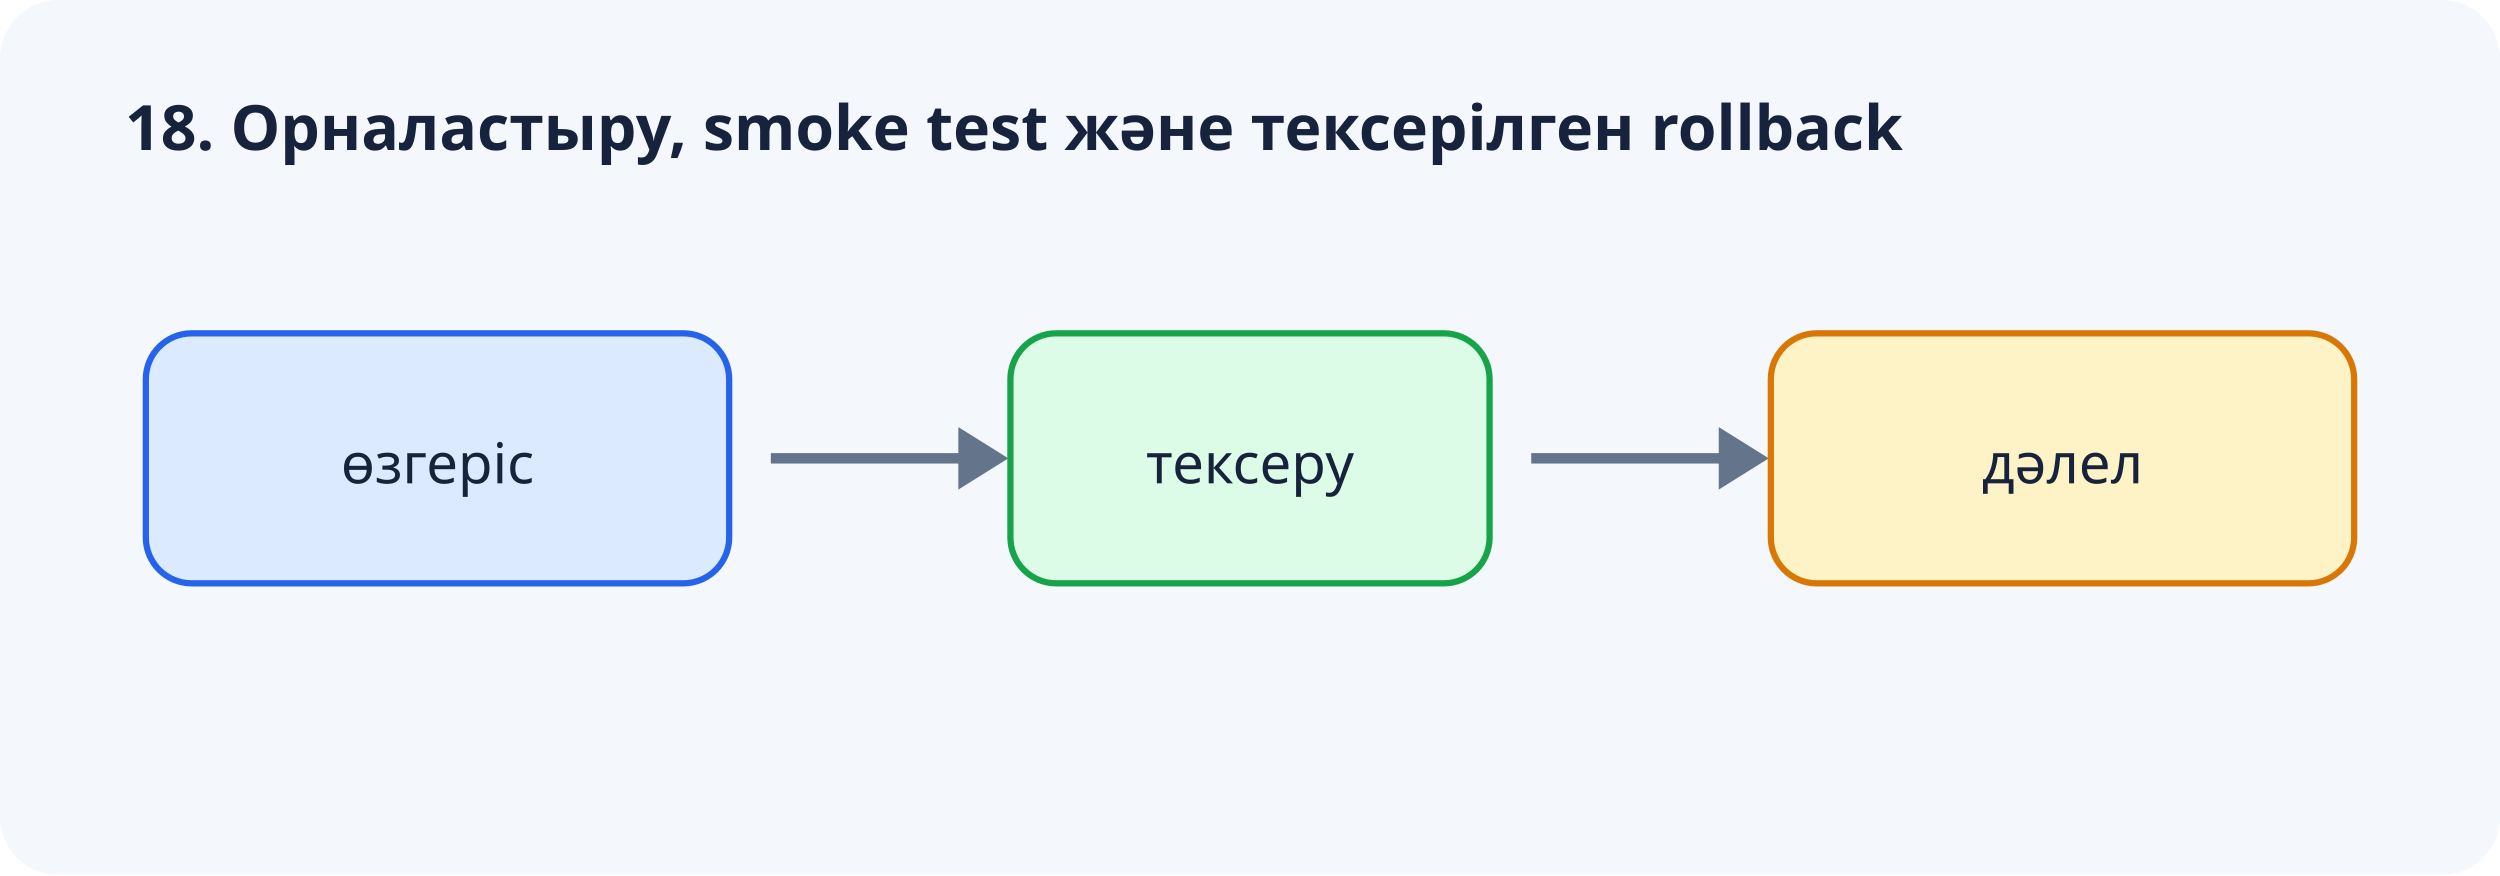
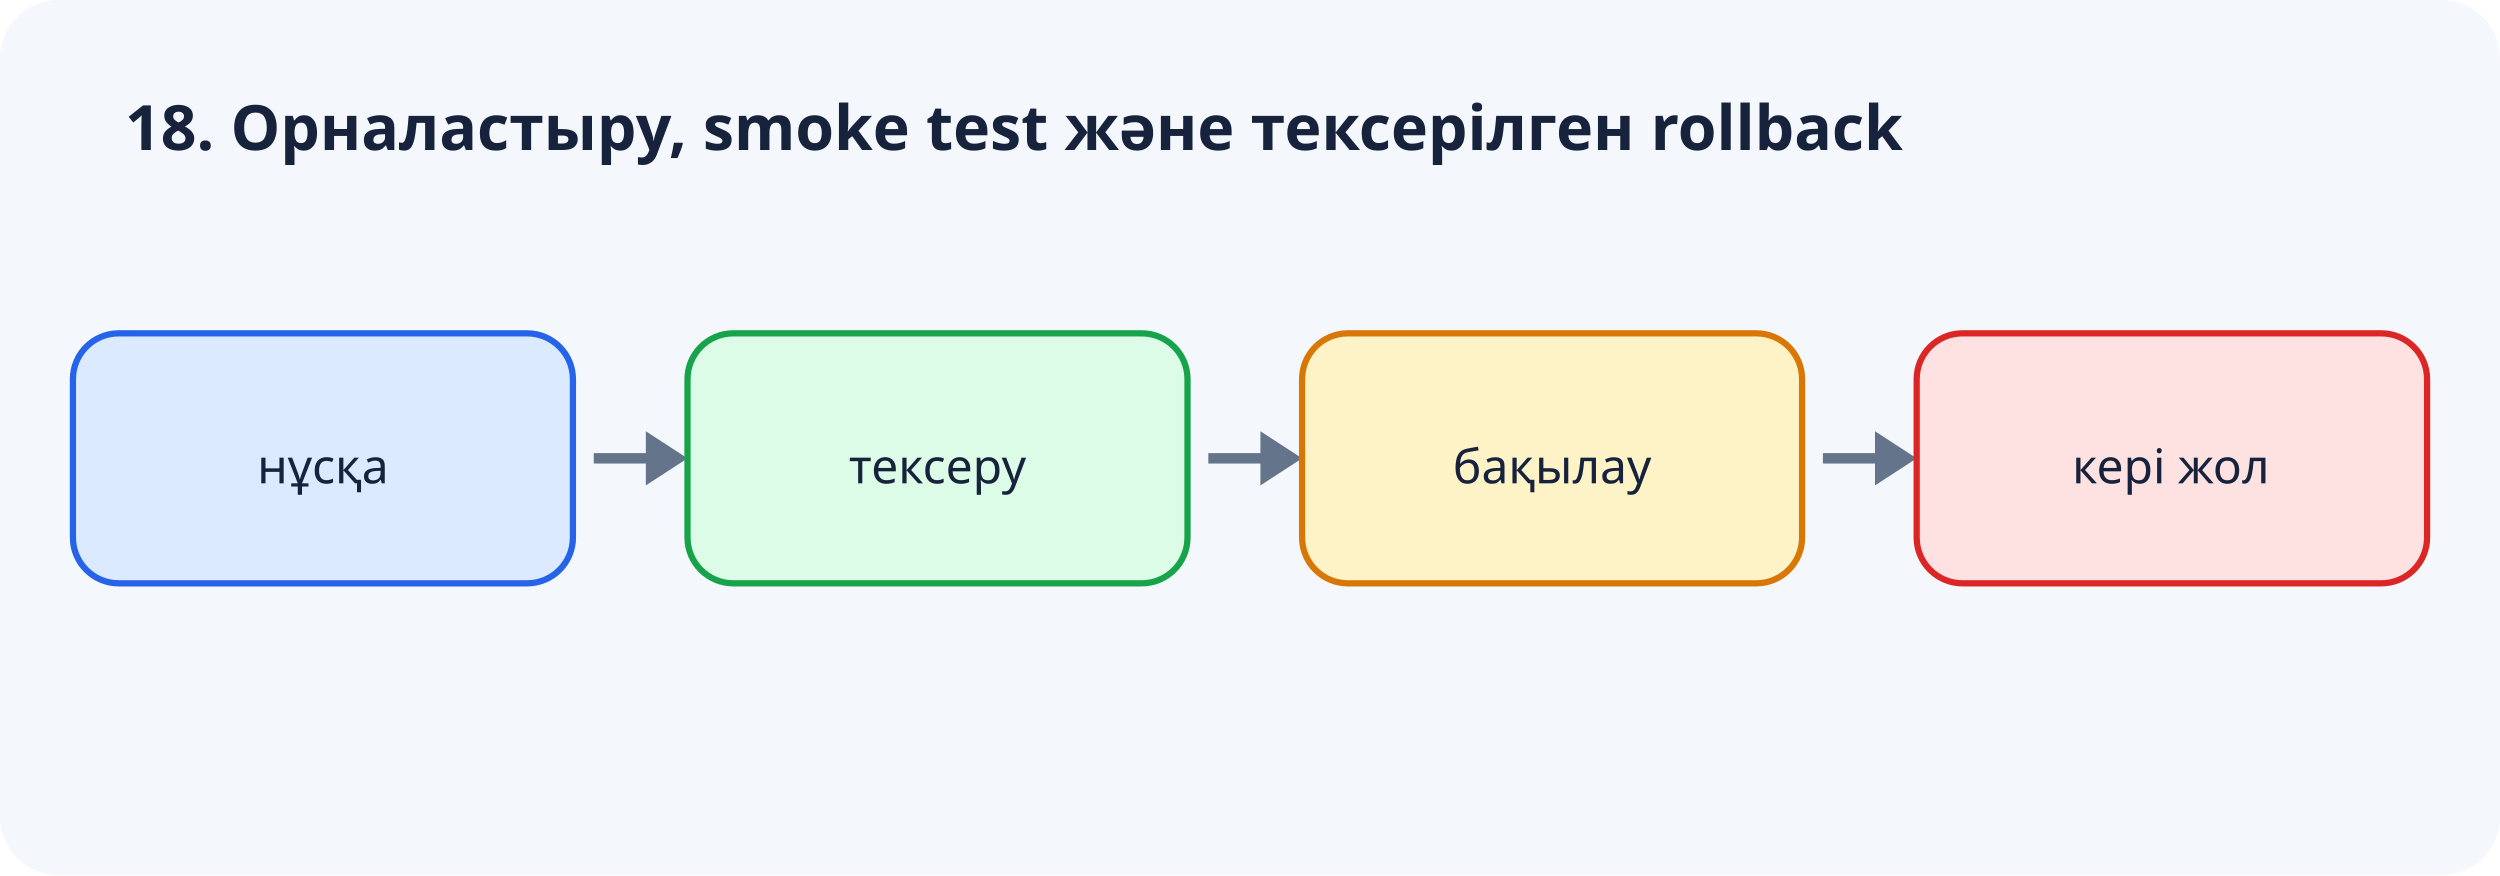
<svg xmlns="http://www.w3.org/2000/svg" width="1200" height="420" viewBox="0 0 1200 420" role="img" aria-labelledby="title desc">
  <rect width="1200" height="420" rx="28" fill="#f4f7fb" />
  <text x="60" y="72" font-family="system-ui,sans-serif" font-size="30" font-weight="700" fill="#17233c">18. Орналастыру, smoke test және тексерілген rollback</text>
-   <g font-family="system-ui,sans-serif" font-size="27" text-anchor="middle">
-     <rect x="70" y="160" width="280" height="120" rx="22" fill="#dbeafe" stroke="#2563eb" stroke-width="3" />
-     <text x="210" y="232" fill="#17233c">өзгеріс</text>
-     <path d="M370 220h100" stroke="#64748b" stroke-width="5" />
-     <path d="m460 205 24 15-24 15" fill="#64748b" />
-     <rect x="485" y="160" width="230" height="120" rx="22" fill="#dcfce7" stroke="#16a34a" stroke-width="3" />
-     <text x="600" y="232" fill="#17233c">тексеру</text>
-     <path d="M735 220h100" stroke="#64748b" stroke-width="5" />
-     <path d="m825 205 24 15-24 15" fill="#64748b" />
-     <rect x="850" y="160" width="280" height="120" rx="22" fill="#fef3c7" stroke="#d97706" stroke-width="3" />
-     <text x="990" y="232" fill="#17233c">дәлел</text>
+   <g font-family="system-ui,sans-serif" font-size="23" text-anchor="middle">
+     <rect x="35" y="160" width="240" height="120" rx="22" fill="#dbeafe" stroke="#2563eb" stroke-width="3" />
+     <text x="155" y="232" fill="#17233c">нұсқа</text>
+     <path d="M285 220h35" stroke="#64748b" stroke-width="5" />
+     <path d="m310 207 20 13-20 13" fill="#64748b" />
+     <rect x="330" y="160" width="240" height="120" rx="22" fill="#dcfce7" stroke="#16a34a" stroke-width="3" />
+     <text x="450" y="232" fill="#17233c">тексеру</text>
+     <path d="M580 220h35" stroke="#64748b" stroke-width="5" />
+     <path d="m605 207 20 13-20 13" fill="#64748b" />
+     <rect x="625" y="160" width="240" height="120" rx="22" fill="#fef3c7" stroke="#d97706" stroke-width="3" />
+     <text x="745" y="232" fill="#17233c">бақылау</text>
+     <path d="M875 220h35" stroke="#64748b" stroke-width="5" />
+     <path d="m900 207 20 13-20 13" fill="#64748b" />
+     <rect x="920" y="160" width="245" height="120" rx="22" fill="#fee2e2" stroke="#dc2626" stroke-width="3" />
+     <text x="1042" y="232" fill="#17233c">кері жол</text>
  </g>
</svg>
